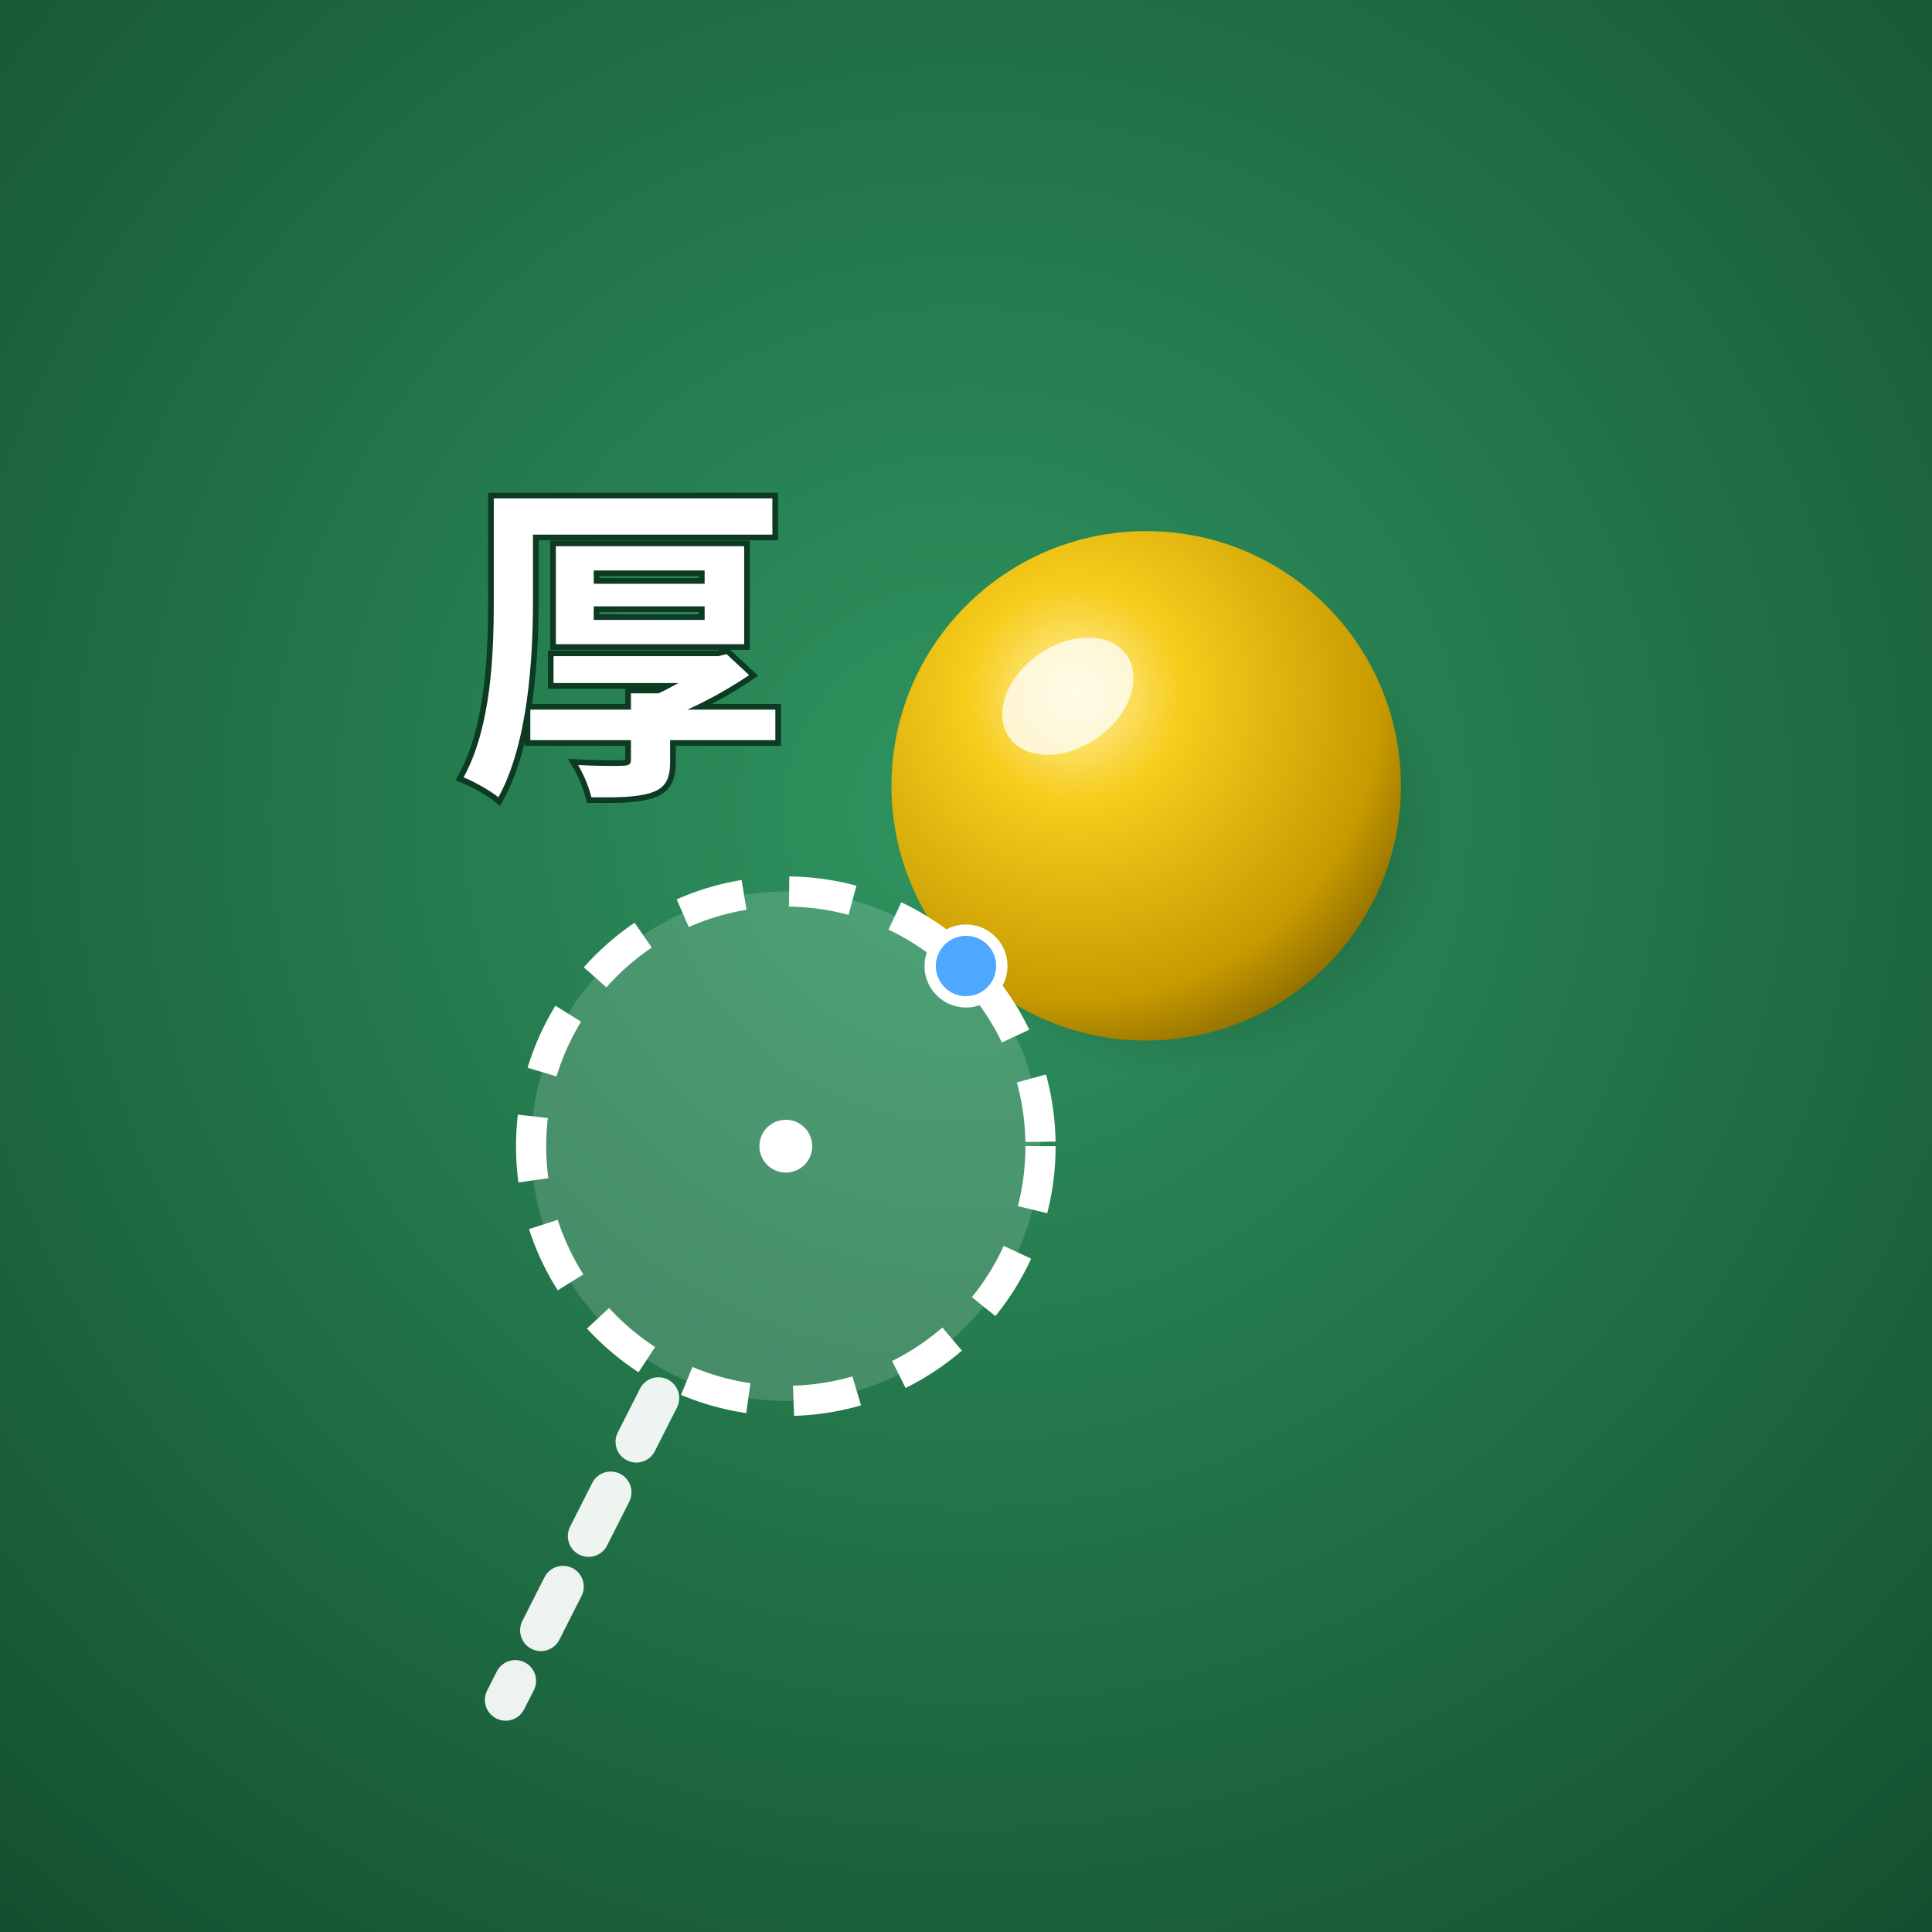
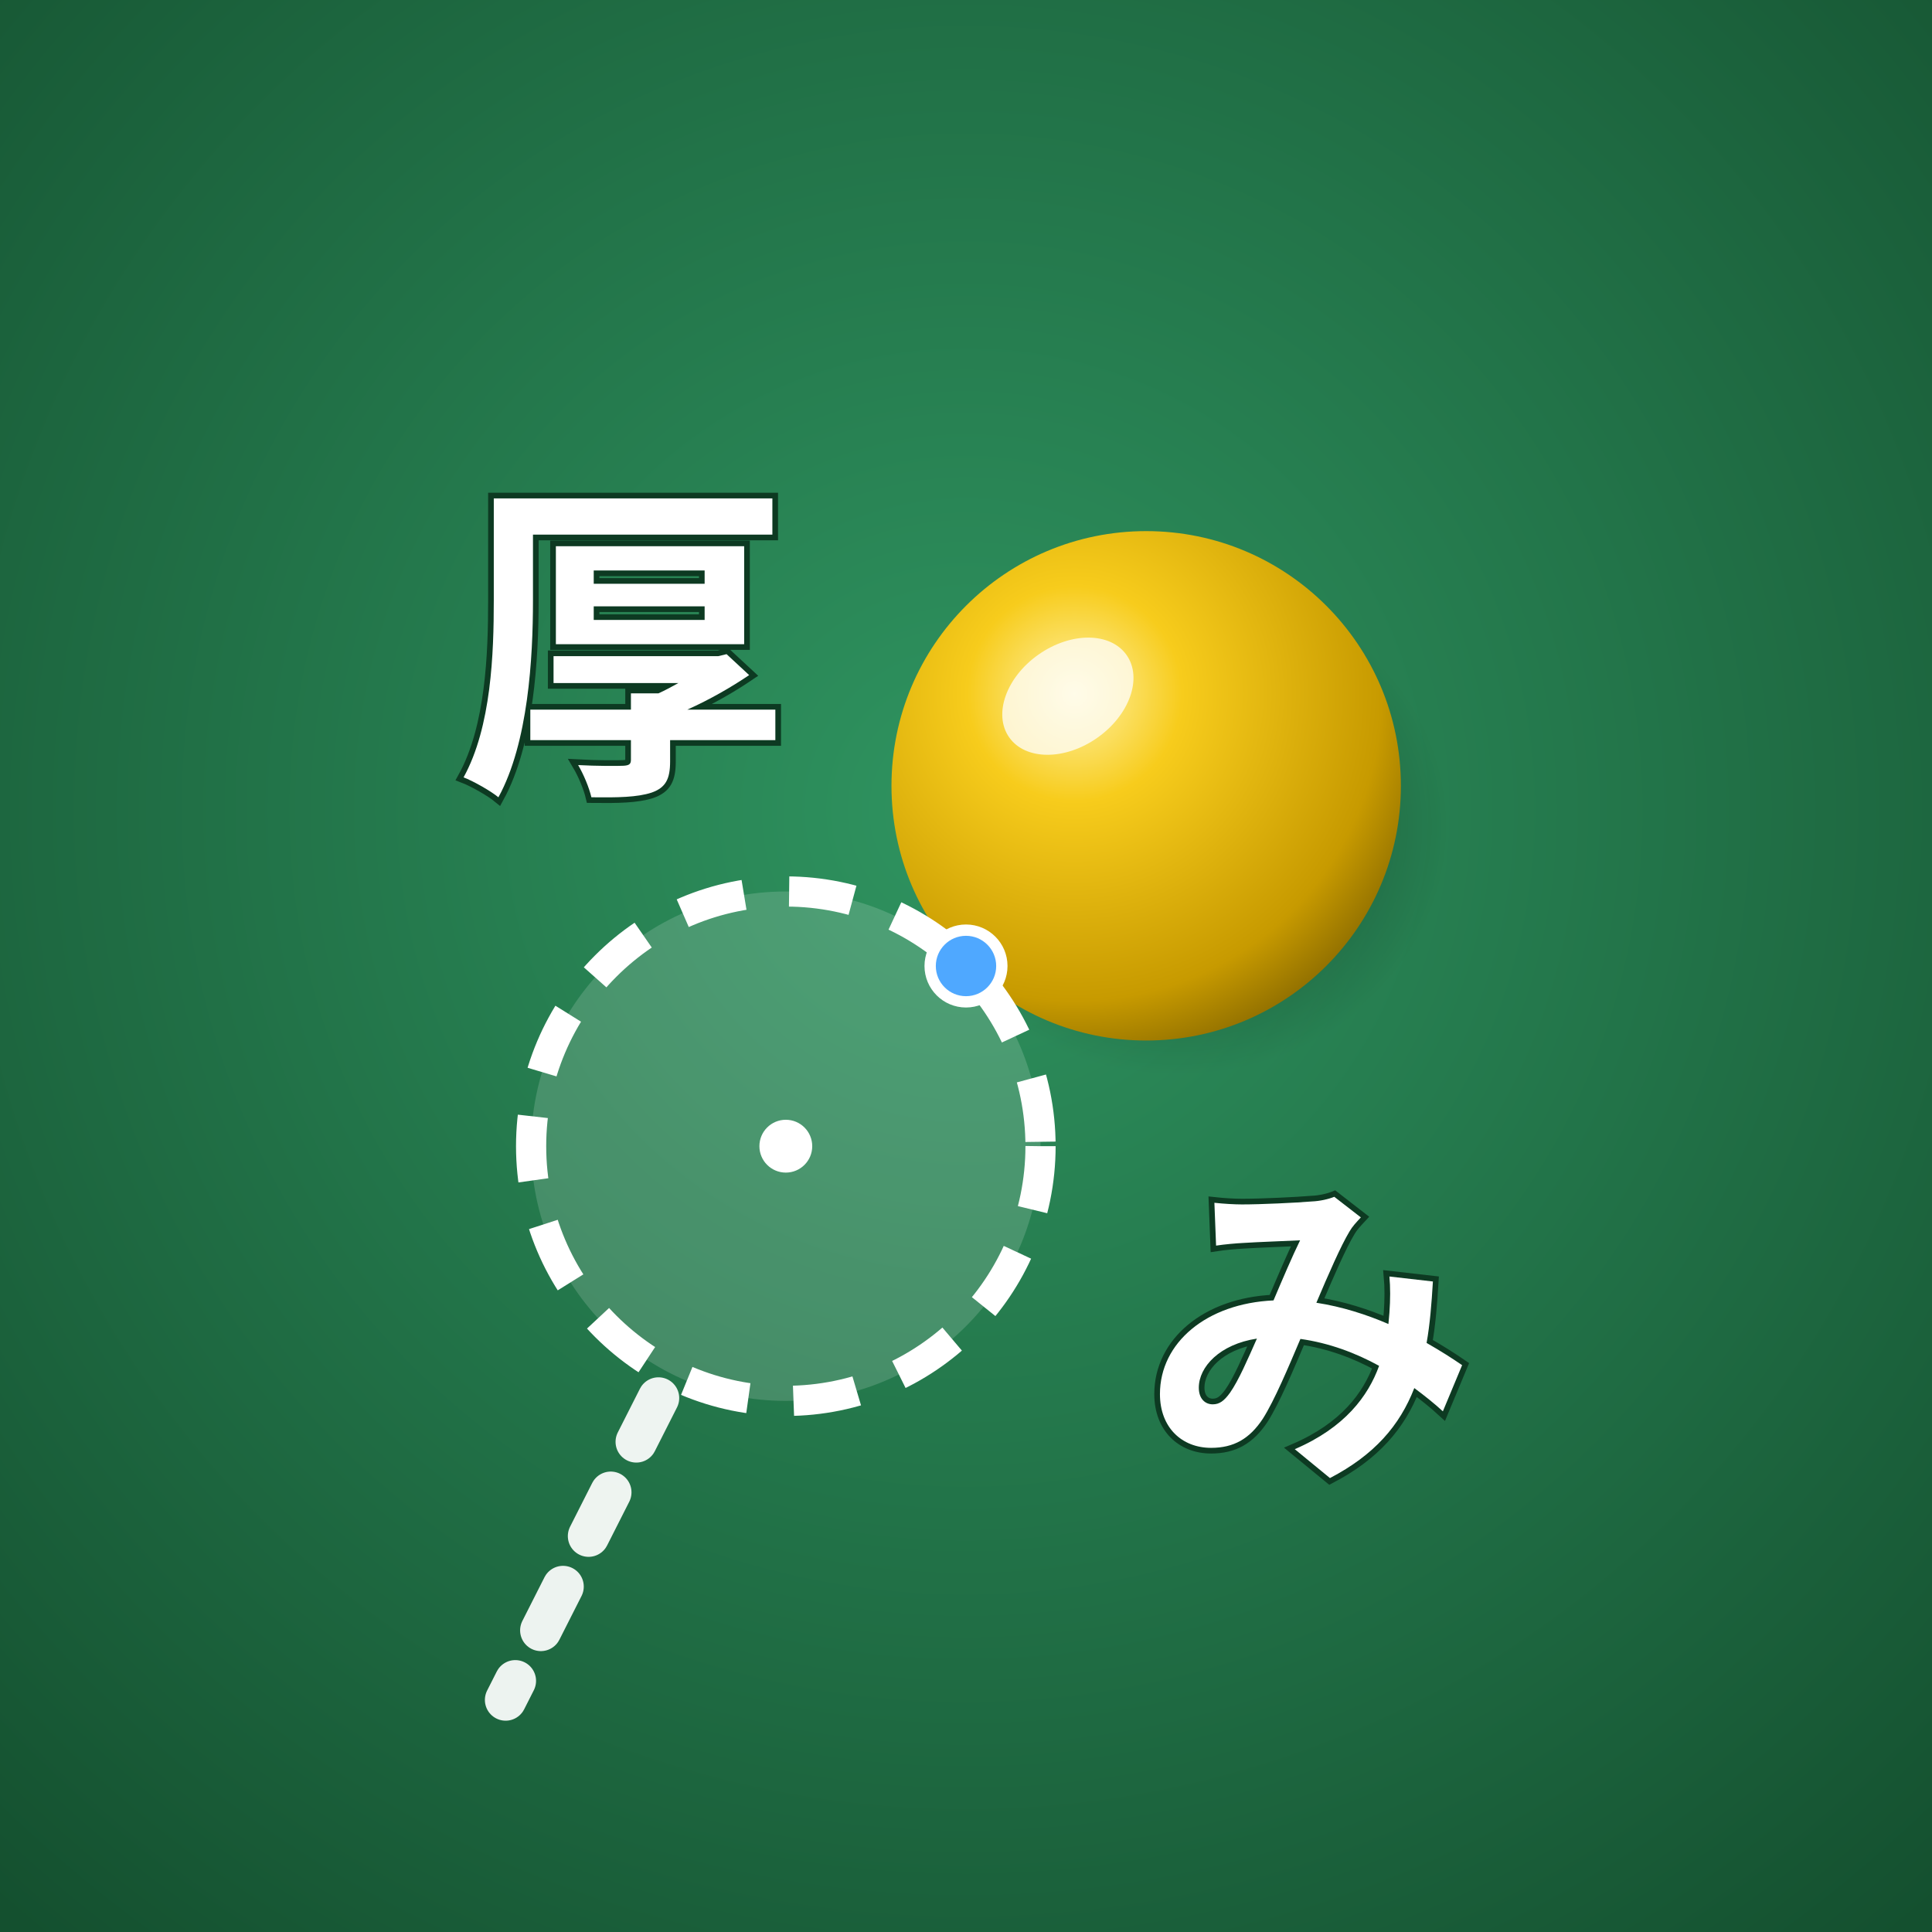
<svg xmlns="http://www.w3.org/2000/svg" viewBox="0 0 1024 1024" width="1024" height="1024">
  <defs>
    <radialGradient id="cloth" cx="50%" cy="42%" r="75%">
      <stop offset="0" stop-color="#2f9460" />
      <stop offset="1" stop-color="#14502f" />
    </radialGradient>
    <radialGradient id="ob" cx="36%" cy="32%" r="75%">
      <stop offset="0" stop-color="#fff2a6" />
      <stop offset="0.28" stop-color="#f7cc1c" />
      <stop offset="0.8" stop-color="#c79a00" />
      <stop offset="1" stop-color="#8a6a00" />
    </radialGradient>
    <radialGradient id="shadow" cx="50%" cy="50%" r="50%">
      <stop offset="0" stop-color="#000" stop-opacity="0.45" />
      <stop offset="1" stop-color="#000" stop-opacity="0" />
    </radialGradient>
  </defs>
  <g id="bg">
    <rect width="1024" height="1024" fill="url(#cloth)" />
  </g>
  <g id="fg">
    <line x1="349" y1="741" x2="268" y2="901" stroke="#fff" stroke-width="22" stroke-linecap="round" stroke-dasharray="26 30" opacity="0.92" />
    <ellipse cx="624" cy="438" rx="144" ry="132" fill="url(#shadow)" />
    <circle cx="607.5" cy="416.5" r="135" fill="url(#ob)" />
    <ellipse cx="566" cy="369" rx="38" ry="27" fill="#fff" opacity="0.75" transform="rotate(-35 566 369)" />
    <circle cx="416.5" cy="607.5" r="135" fill="#fff" fill-opacity="0.16" stroke="#fff" stroke-width="16" stroke-dasharray="34 24" />
    <circle cx="416.5" cy="607.5" r="14" fill="#fff" />
    <text x="330" y="330" font-family="IPAGothic, 'Hiragino Sans', 'Noto Sans JP', sans-serif" font-weight="700" font-size="176" fill="#fff" text-anchor="middle" dominant-baseline="central" stroke="#0d3a22" stroke-width="6" paint-order="stroke">厚</text>
+     <text x="694" y="694" font-family="IPAGothic, 'Hiragino Sans', 'Noto Sans JP', sans-serif" font-weight="700" font-size="176" fill="#fff" text-anchor="middle" dominant-baseline="central" stroke="#0d3a22" stroke-width="6" paint-order="stroke">み</text>
    <circle cx="512" cy="512" r="19" fill="#4fa8ff" stroke="#fff" stroke-width="6" />
  </g>
</svg>
